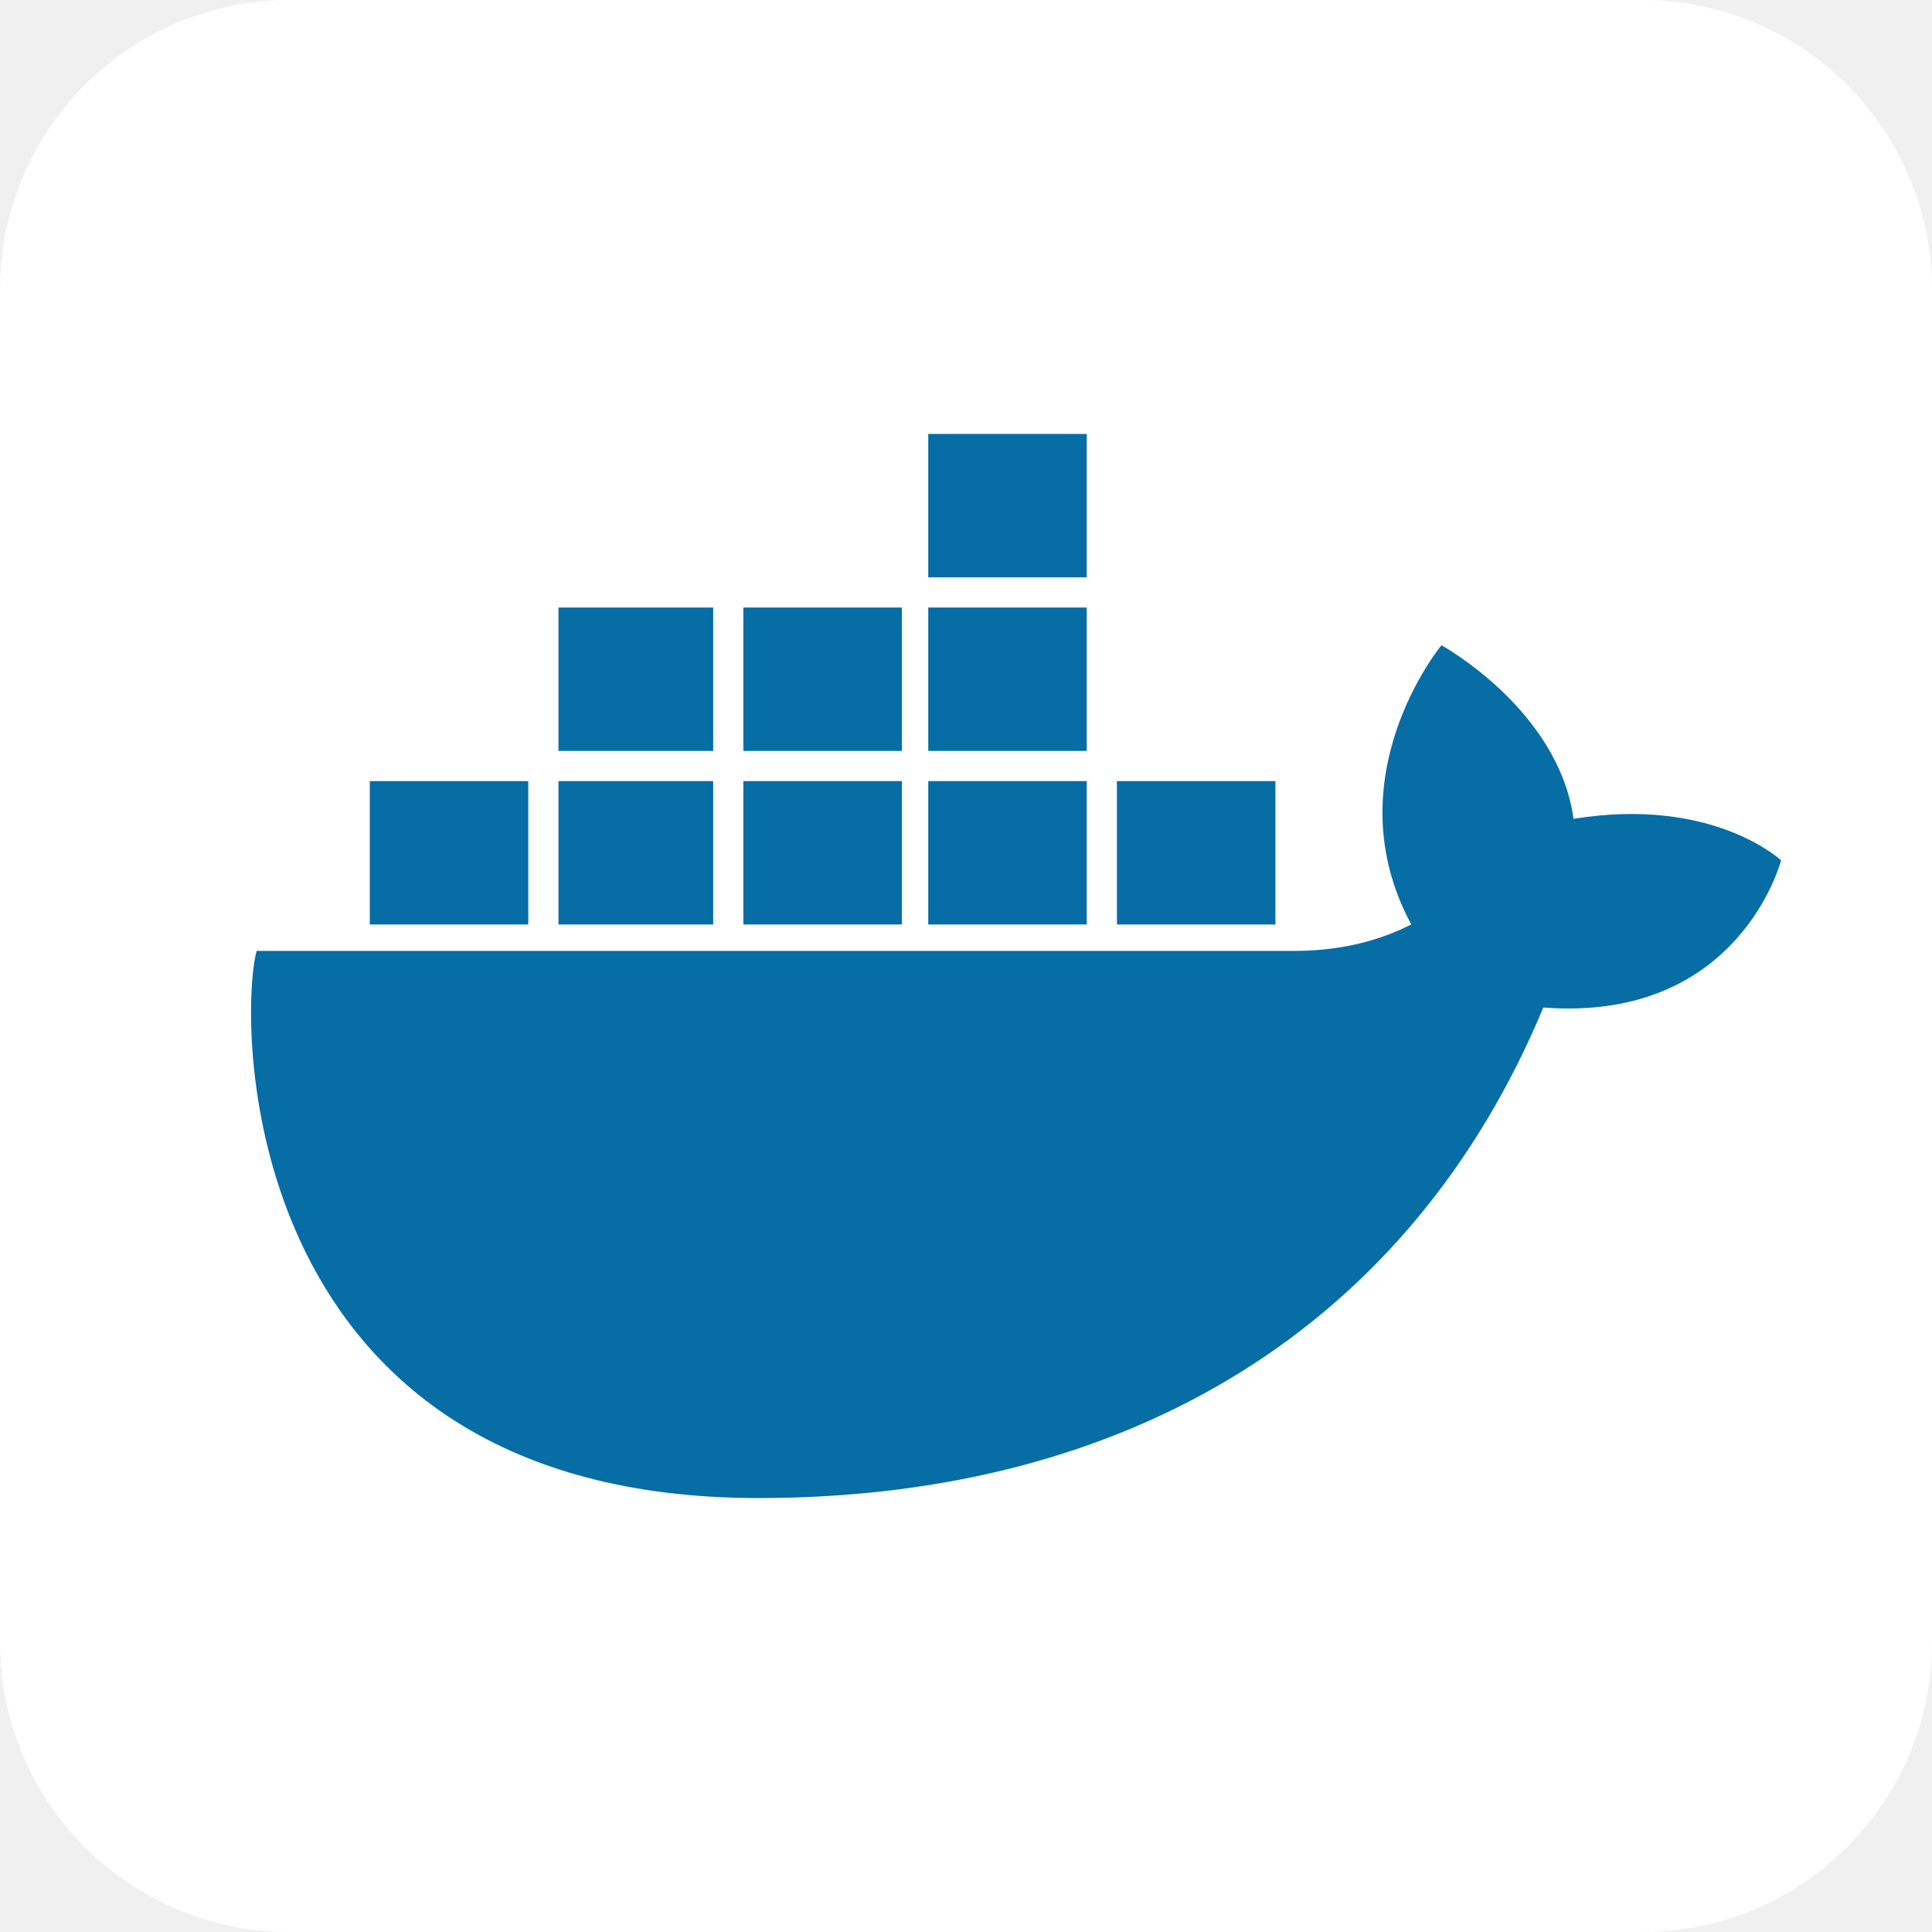
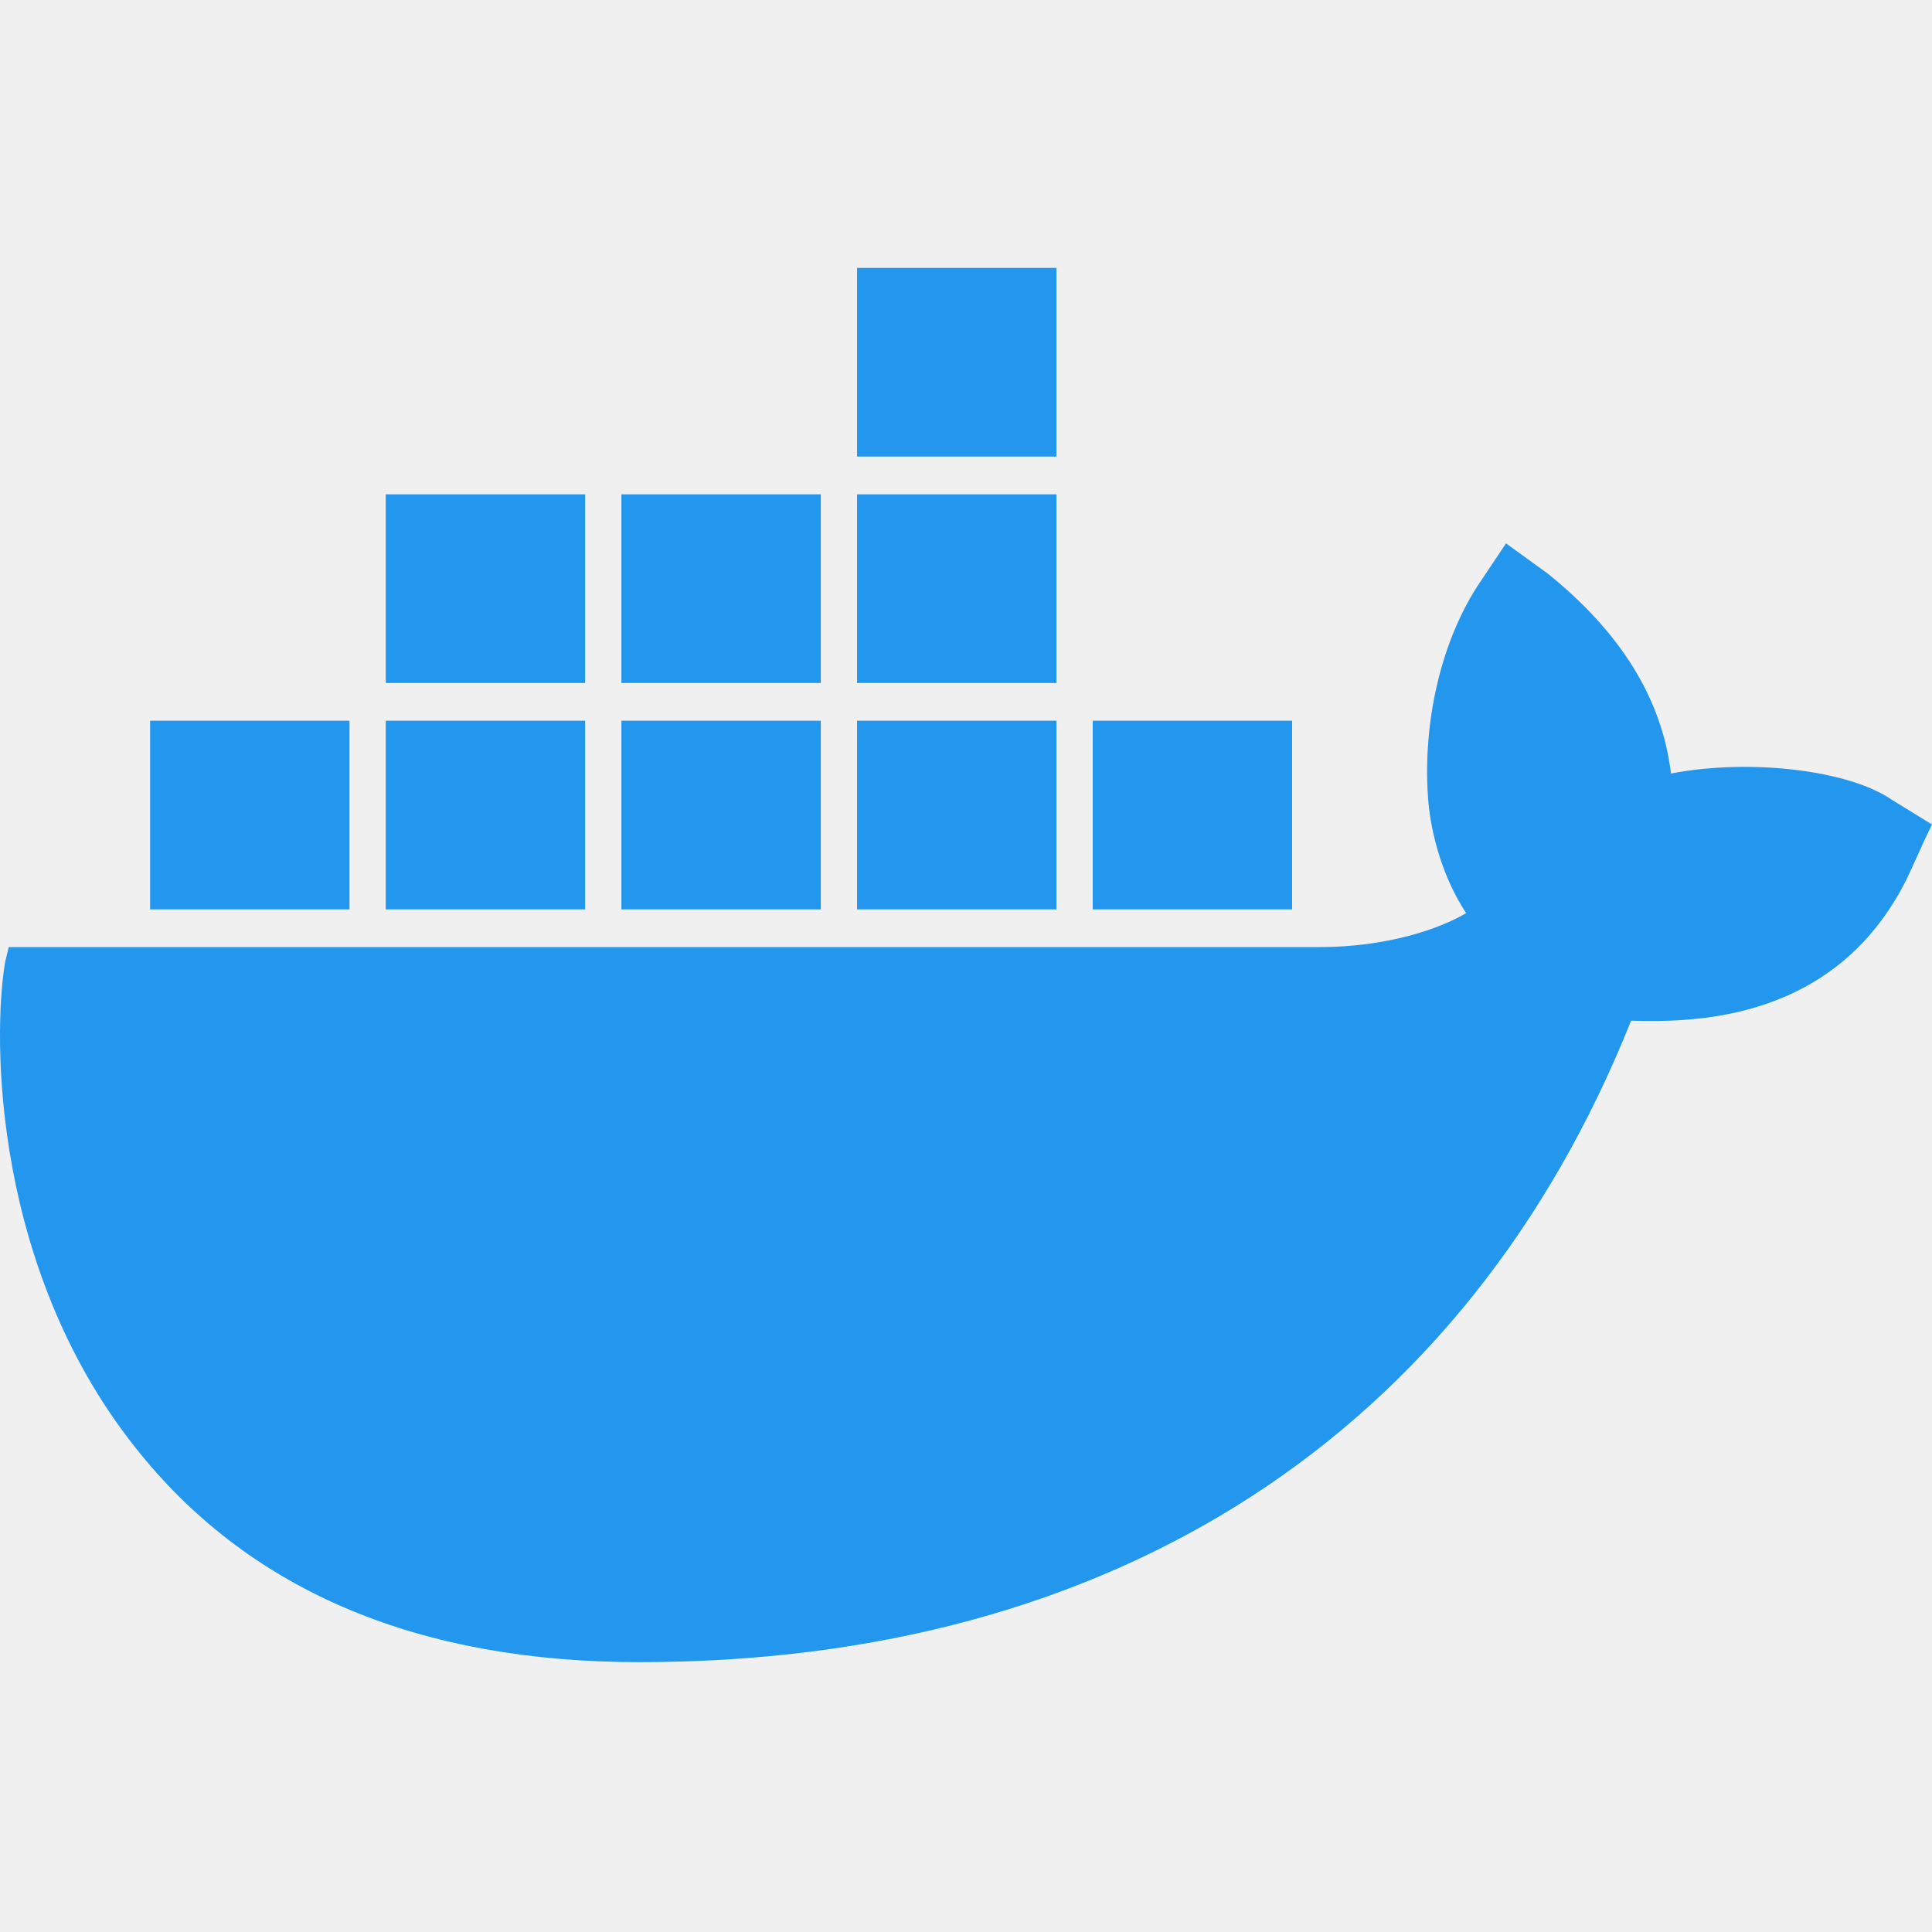
- <svg xmlns="http://www.w3.org/2000/svg" aria-label="Docker" role="img" viewBox="0 0 512 512">
-   <rect width="512" height="512" rx="15%" fill="#ffffff" />
-   <path stroke="#066da5" stroke-width="38" d="M296 226h42m-92 0h42m-91 0h42m-91 0h41m-91 0h42m8-46h41m8 0h42m7 0h42m-42-46h42" />
-   <path fill="#066da5" d="m472 228s-18-17-55-11c-4-29-35-46-35-46s-29 35-8 74c-6 3-16 7-31 7H68c-5 19-5 145 133 145 99 0 173-46 208-130 52 4 63-39 63-39" />
+ <svg xmlns="http://www.w3.org/2000/svg" width="800px" height="800px" viewBox="0 -35.5 256 256" version="1.1" preserveAspectRatio="xMidYMid">
+   <g>
+     <path d="M250.716,70.497 C244.951,66.497 231.74,64.997 221.412,66.997 C220.211,56.998 214.687,48.248 205.079,40.498 L199.555,36.499 L195.711,42.248 C190.908,49.748 188.506,60.248 189.226,70.247 C189.466,73.747 190.667,79.997 194.27,85.497 C190.908,87.496 183.942,89.996 174.815,89.996 L1.155,89.996 L0.674,91.996 C-1.007,101.996 -1.007,133.245 18.689,157.244 C33.581,175.493 55.679,184.743 84.742,184.743 C147.673,184.743 194.27,154.494 216.128,99.746 C224.775,99.996 243.27,99.746 252.637,80.997 C252.877,80.497 253.358,79.497 255.039,75.747 L256,73.747 L250.716,70.497 L250.716,70.497 Z M139.987,0 L113.565,0 L113.565,24.999 L139.987,24.999 L139.987,0 L139.987,0 Z M139.987,29.999 L113.565,29.999 L113.565,54.998 L139.987,54.998 L139.987,29.999 L139.987,29.999 Z M108.761,29.999 L82.34,29.999 L82.34,54.998 L108.761,54.998 L108.761,29.999 L108.761,29.999 Z M77.536,29.999 L51.115,29.999 L51.115,54.998 L77.536,54.998 L77.536,29.999 L77.536,29.999 Z M46.311,59.998 L19.89,59.998 L19.89,84.997 L46.311,84.997 L46.311,59.998 L46.311,59.998 Z M77.536,59.998 L51.115,59.998 L51.115,84.997 L77.536,84.997 L77.536,59.998 L77.536,59.998 Z M108.761,59.998 L82.34,59.998 L82.34,84.997 L108.761,84.997 L108.761,59.998 L108.761,59.998 Z M139.987,59.998 L113.565,59.998 L113.565,84.997 L139.987,84.997 L139.987,59.998 L139.987,59.998 Z M171.212,59.998 L144.79,59.998 L144.79,84.997 L171.212,84.997 L171.212,59.998 L171.212,59.998 Z" fill="#2396ED" fill-rule="nonzero">
+ 
+         </path>
+   </g>
</svg>
